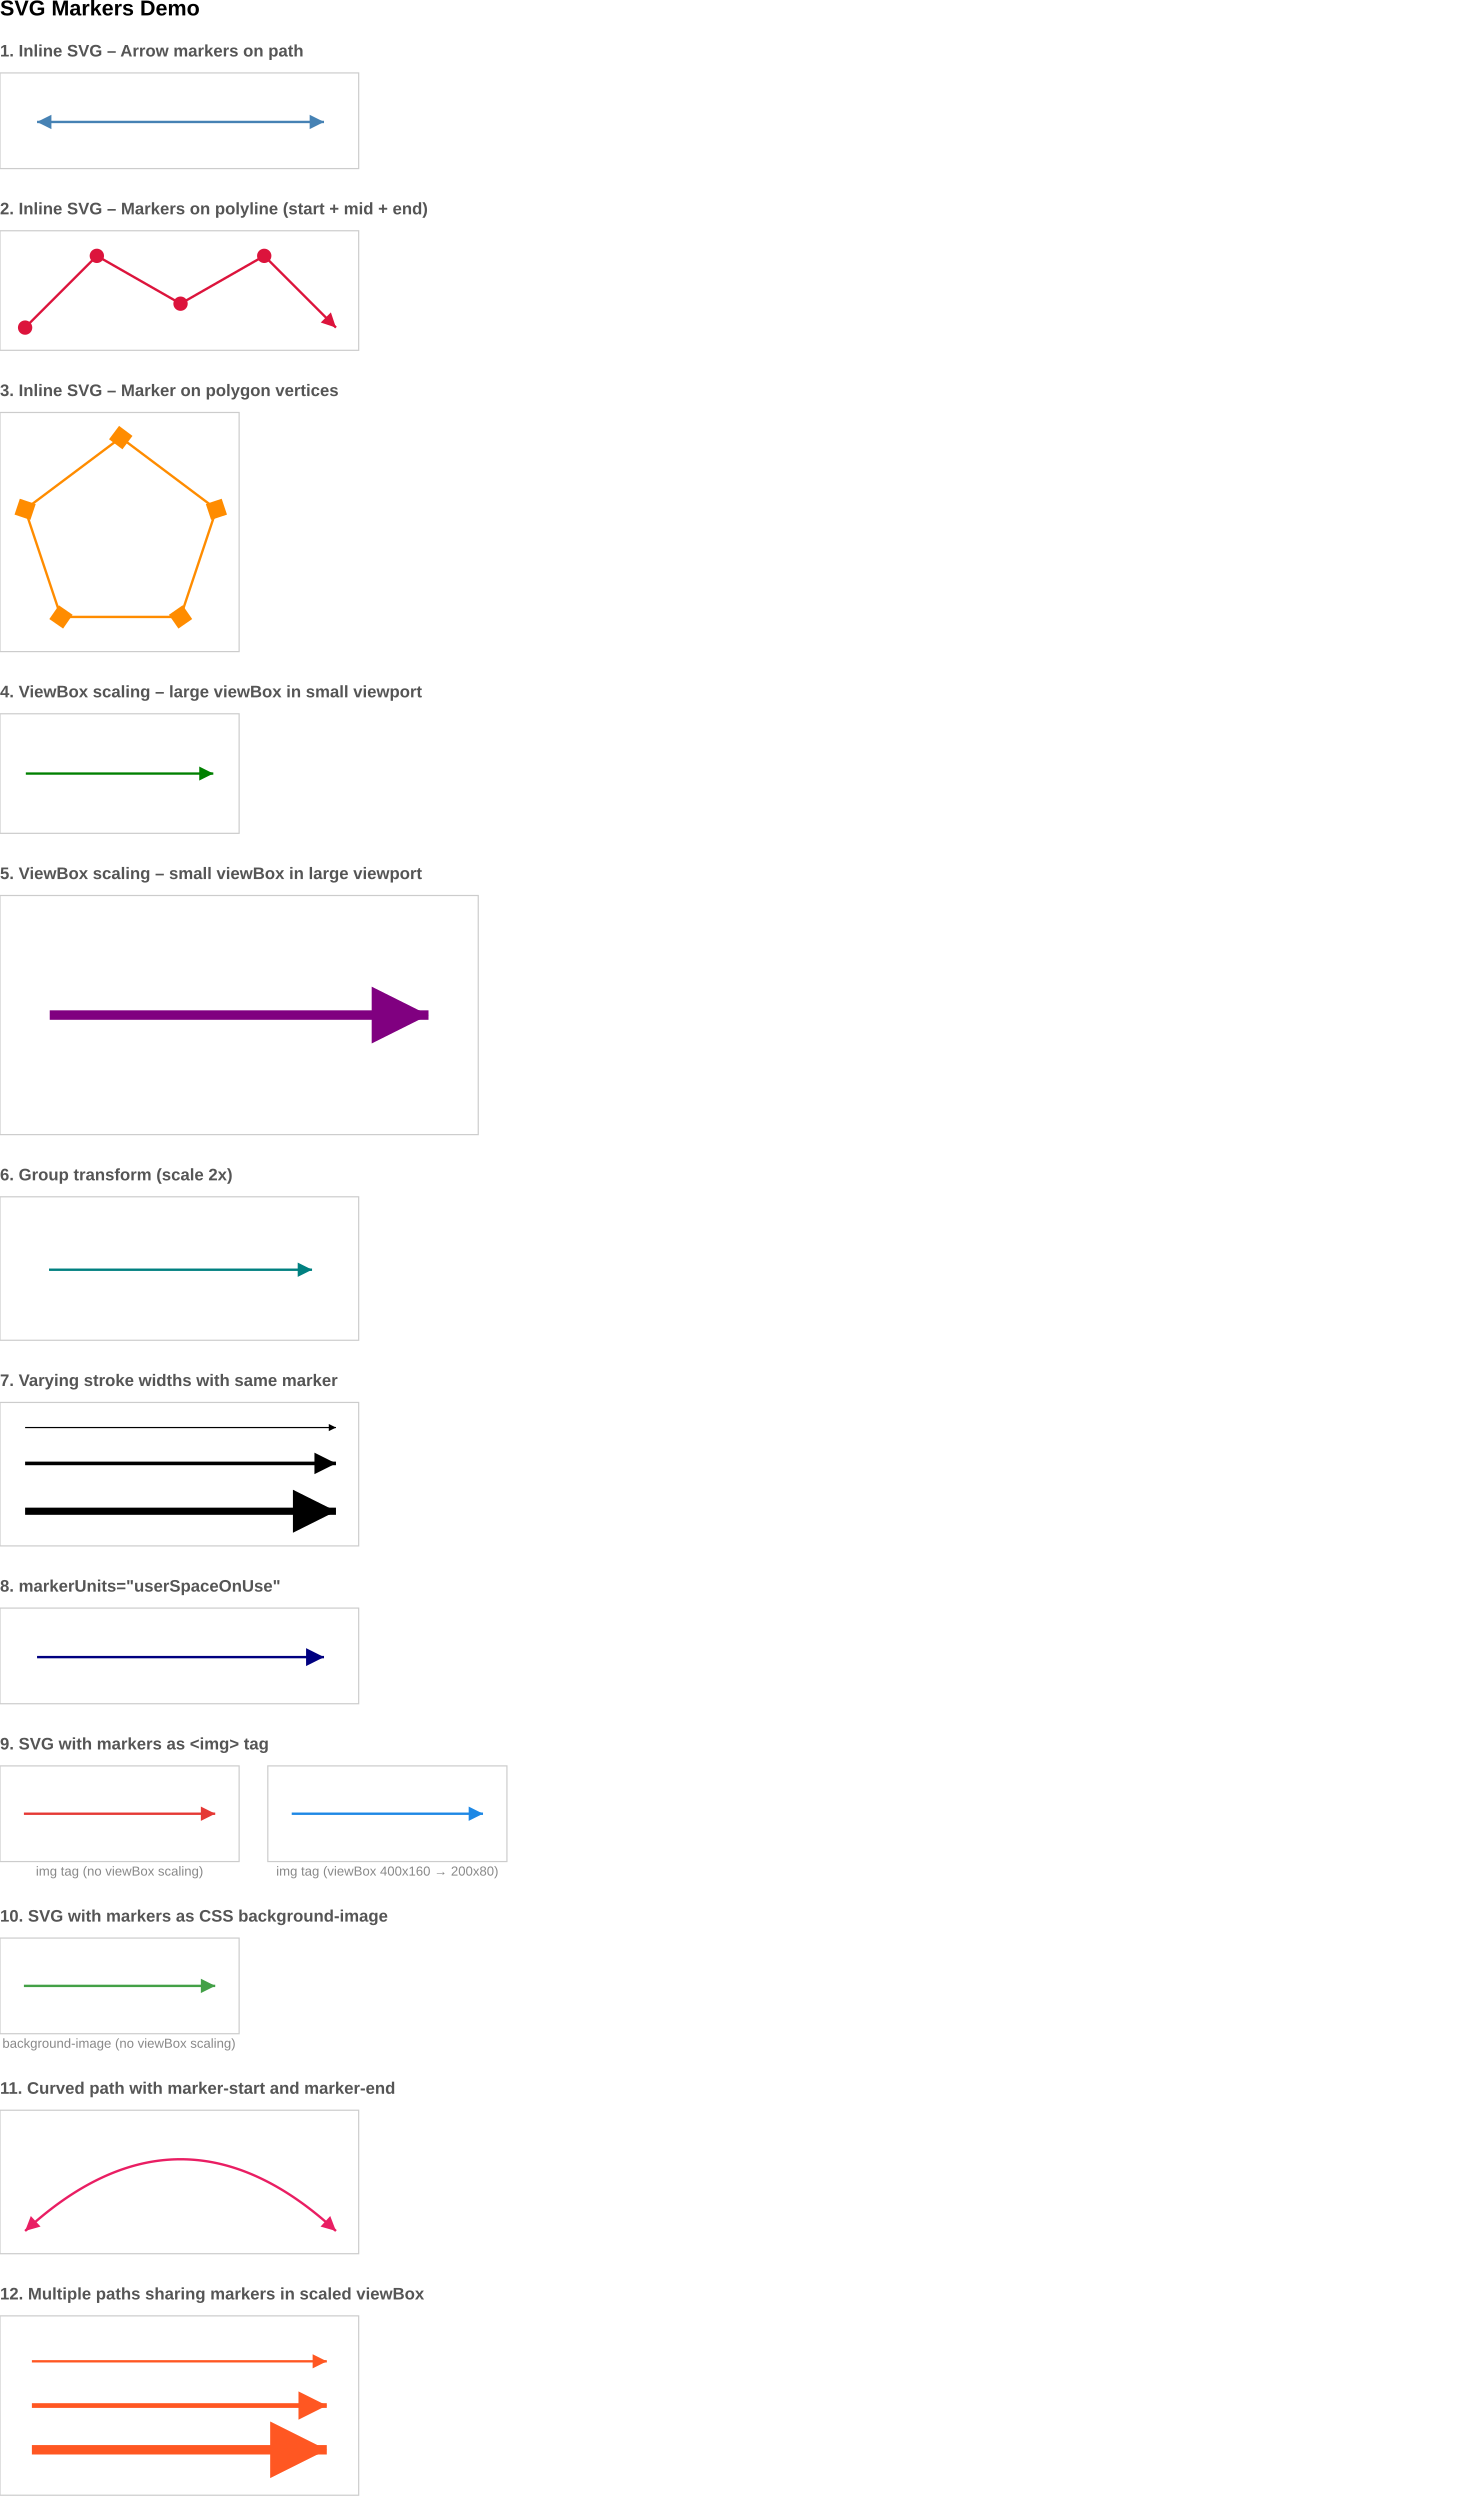
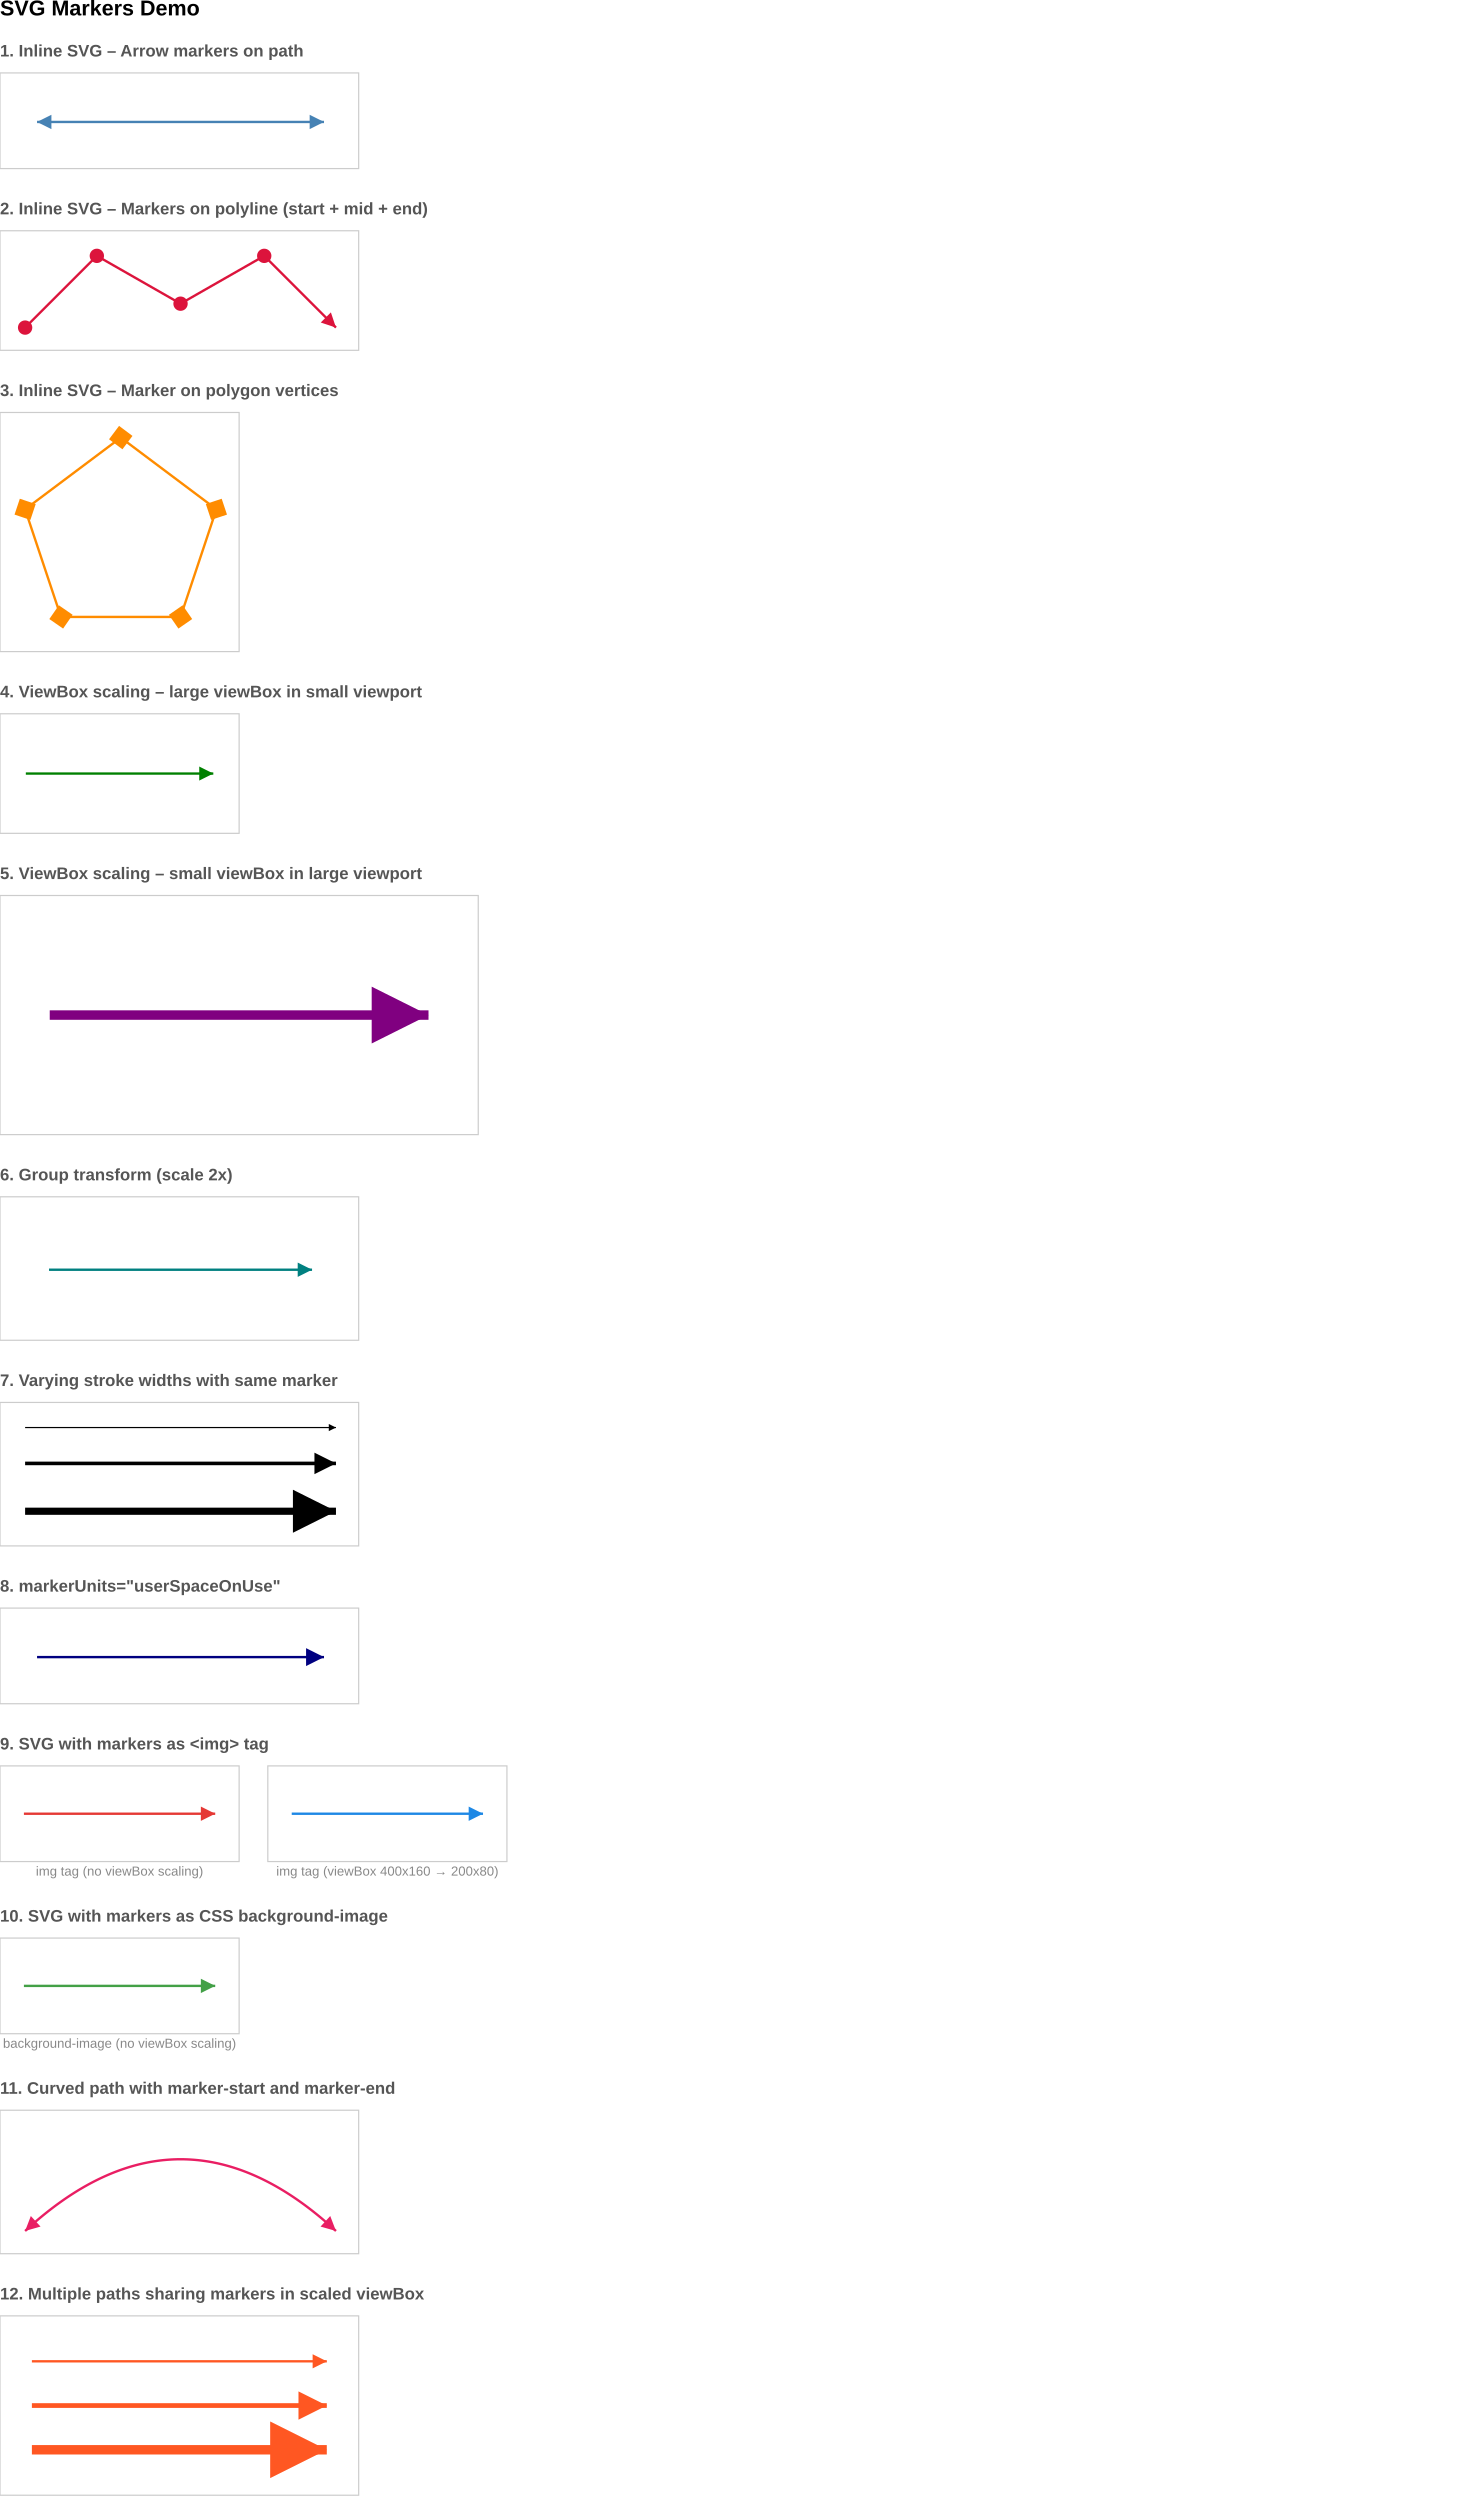
<svg xmlns="http://www.w3.org/2000/svg" width="1240" height="2091" viewBox="0 0 1240 2091">
-   <text x="0" y="1" fill="rgb(0, 0, 0)" dominant-baseline="text-before-edge" font-weight="700" font-size="18px" font-family="Arial">SVG Markers Demo</text>
-   <text x="0" y="38" fill="rgb(85, 85, 85)" dominant-baseline="text-before-edge" font-weight="700" font-size="14px" font-family="Arial">1. Inline SVG – Arrow markers on path</text>
-   <path d="M0,61 L300,61 L300,141 L0,141 Z" fill="none" stroke="rgb(204, 204, 204)" stroke-width="1" />
-   <g>
-     <path d="M31,102 L271,102" fill="rgb(0, 0, 0)" />
-     <path d="M31,102 L271,102" fill="none" stroke="rgb(70, 130, 180)" stroke-width="2" />
-   </g>
+   <text x="0" y="1" fill="rgb(0, 0, 0)" dominant-baseline="text-before-edge" font-weight="700" font-size="18px" font-family="Arial, sans-serif">SVG Markers Demo</text>
+   <text x="0" y="38" fill="rgb(85, 85, 85)" dominant-baseline="text-before-edge" font-weight="700" font-size="14px" font-family="Arial, sans-serif">1. Inline SVG – Arrow markers on path</text>
+   <rect x="0" y="61" width="300" height="80" rx="0" ry="0" fill="none" stroke="rgb(204, 204, 204)" stroke-width="1" />
+   <path d="M31,102 L271,102" fill="none" stroke="rgb(70, 130, 180)" stroke-width="2" />
  <path d="M43,96 L42.25,96.38 L41.5,96.75 L40.75,97.13 L40,97.5 L39.25,97.88 L38.5,98.25 L37.75,98.63 L37,99 L36.25,99.38 L35.5,99.75 L34.75,100.13 L34,100.5 L33.25,100.88 L32.5,101.25 L31.75,101.62 L31,102 L31.75,102.38 L32.5,102.75 L33.25,103.13 L34,103.5 L34.75,103.88 L35.5,104.25 L36.25,104.63 L37,105 L37.75,105.37 L38.5,105.75 L39.25,106.13 L40,106.5 L40.75,106.88 L41.5,107.25 L42.25,107.63 L43,108 Z" fill="rgb(70, 130, 180)" />
  <path d="M259,96 L259.75,96.38 L260.5,96.75 L261.25,97.13 L262,97.5 L262.75,97.88 L263.5,98.25 L264.25,98.63 L265,99 L265.75,99.38 L266.5,99.75 L267.25,100.12 L268,100.5 L268.75,100.88 L269.5,101.25 L270.25,101.62 L271,102 L270.25,102.38 L269.5,102.75 L268.75,103.13 L268,103.5 L267.25,103.88 L266.5,104.25 L265.75,104.63 L265,105 L264.25,105.38 L263.5,105.75 L262.75,106.13 L262,106.5 L261.25,106.88 L260.5,107.25 L259.75,107.63 L259,108 Z" fill="rgb(70, 130, 180)" />
-   <text x="0" y="170" fill="rgb(85, 85, 85)" dominant-baseline="text-before-edge" font-weight="700" font-size="14px" font-family="Arial">2. Inline SVG – Markers on polyline (start + mid + end)</text>
-   <path d="M0,193 L300,193 L300,293 L0,293 Z" fill="none" stroke="rgb(204, 204, 204)" stroke-width="1" />
+   <text x="0" y="170" fill="rgb(85, 85, 85)" dominant-baseline="text-before-edge" font-weight="700" font-size="14px" font-family="Arial, sans-serif">2. Inline SVG – Markers on polyline (start + mid + end)</text>
+   <rect x="0" y="193" width="300" height="100" rx="0" ry="0" fill="none" stroke="rgb(204, 204, 204)" stroke-width="1" />
  <path d="M21,274 L81,214 L151,254 L221,214 L281,274" fill="none" stroke="rgb(220, 20, 60)" stroke-width="2" />
  <g>
    <path d="M24.54,270.46 L25.16,271.22 L25.62,272.09 L25.9,273.02 L26,274 L25.9,274.98 L25.62,275.91 L25.16,276.78 L24.54,277.54 L23.78,278.16 L22.91,278.62 L21.98,278.9 L21,279 L20.02,278.9 L19.09,278.62 L18.22,278.16 L17.46,277.54 L16.84,276.78 L16.38,275.91 L16.1,274.98 L16,274 L16.1,273.02 L16.38,272.09 L16.84,271.22 L17.46,270.46 L18.22,269.84 L19.09,269.38 L20.02,269.1 L21,269 L21.98,269.1 L22.91,269.38 L23.78,269.84 Z" fill="rgb(220, 20, 60)" />
    <path d="M24.54,270.46 L25.16,271.22 L25.62,272.09 L25.9,273.02 L26,274 L25.9,274.98 L25.62,275.91 L25.16,276.78 L24.54,277.54 L23.78,278.16 L22.91,278.62 L21.98,278.9 L21,279 L20.02,278.9 L19.09,278.62 L18.22,278.16 L17.46,277.54 L16.84,276.78 L16.38,275.91 L16.1,274.98 L16,274 L16.1,273.02 L16.38,272.09 L16.84,271.22 L17.46,270.46 L18.22,269.84 L19.09,269.38 L20.02,269.1 L21,269 L21.98,269.1 L22.91,269.38 L23.78,269.84 Z" fill="none" stroke="rgb(220, 20, 60)" stroke-width="2" />
  </g>
  <path d="M276.76,261.27 L277.02,262.07 L277.29,262.86 L277.55,263.66 L277.82,264.45 L278.08,265.25 L278.35,266.05 L278.61,266.84 L278.88,267.64 L279.14,268.43 L279.41,269.23 L279.67,270.02 L279.94,270.82 L280.2,271.61 L280.47,272.41 L280.73,273.2 L281,274 L280.2,273.73 L279.41,273.47 L278.61,273.2 L277.82,272.94 L277.02,272.67 L276.23,272.41 L275.43,272.14 L274.64,271.88 L273.84,271.61 L273.05,271.35 L272.25,271.08 L271.45,270.82 L270.66,270.55 L269.86,270.29 L269.07,270.02 L268.27,269.76 Z" fill="rgb(220, 20, 60)" />
  <g>
    <path d="M85.94,213.24 L86,214.22 L85.86,215.19 L85.53,216.11 L85.03,216.96 L84.38,217.69 L83.59,218.27 L82.71,218.7 L81.76,218.94 L80.78,219 L79.81,218.86 L78.89,218.53 L78.04,218.03 L77.31,217.38 L76.73,216.59 L76.3,215.71 L76.06,214.76 L76,213.78 L76.14,212.81 L76.47,211.89 L76.97,211.04 L77.62,210.31 L78.41,209.73 L79.29,209.3 L80.24,209.06 L81.22,209 L82.19,209.14 L83.11,209.47 L83.96,209.97 L84.69,210.62 L85.27,211.41 L85.7,212.29 Z" fill="rgb(220, 20, 60)" />
    <path d="M85.94,213.24 L86,214.22 L85.86,215.19 L85.53,216.11 L85.03,216.96 L84.38,217.69 L83.59,218.27 L82.71,218.7 L81.76,218.94 L80.78,219 L79.81,218.86 L78.89,218.53 L78.04,218.03 L77.31,217.38 L76.73,216.59 L76.3,215.71 L76.06,214.76 L76,213.78 L76.14,212.81 L76.47,211.89 L76.97,211.04 L77.62,210.31 L78.41,209.73 L79.29,209.3 L80.24,209.06 L81.22,209 L82.19,209.14 L83.11,209.47 L83.96,209.97 L84.69,210.62 L85.27,211.41 L85.7,212.29 Z" fill="none" stroke="rgb(220, 20, 60)" stroke-width="2" />
  </g>
  <g>
    <path d="M156,254 L155.9,254.98 L155.62,255.91 L155.16,256.78 L154.54,257.54 L153.78,258.16 L152.91,258.62 L151.98,258.9 L151,259 L150.02,258.9 L149.09,258.62 L148.22,258.16 L147.46,257.54 L146.84,256.78 L146.38,255.91 L146.1,254.98 L146,254 L146.1,253.02 L146.38,252.09 L146.84,251.22 L147.46,250.46 L148.22,249.84 L149.09,249.38 L150.02,249.1 L151,249 L151.98,249.1 L152.91,249.38 L153.78,249.84 L154.54,250.46 L155.16,251.22 L155.62,252.09 L155.9,253.02 Z" fill="rgb(220, 20, 60)" />
    <path d="M156,254 L155.9,254.98 L155.62,255.91 L155.16,256.78 L154.54,257.54 L153.78,258.16 L152.91,258.62 L151.98,258.9 L151,259 L150.02,258.9 L149.09,258.62 L148.22,258.16 L147.46,257.54 L146.84,256.78 L146.38,255.91 L146.1,254.98 L146,254 L146.1,253.02 L146.38,252.09 L146.84,251.22 L147.46,250.46 L148.22,249.84 L149.09,249.38 L150.02,249.1 L151,249 L151.98,249.1 L152.91,249.38 L153.78,249.84 L154.54,250.46 L155.16,251.22 L155.62,252.09 L155.9,253.02 Z" fill="none" stroke="rgb(220, 20, 60)" stroke-width="2" />
  </g>
  <g>
    <path d="M225.94,214.76 L225.7,215.71 L225.27,216.59 L224.69,217.38 L223.96,218.03 L223.11,218.53 L222.19,218.86 L221.22,219 L220.24,218.94 L219.29,218.7 L218.41,218.27 L217.62,217.69 L216.97,216.96 L216.47,216.11 L216.14,215.19 L216,214.22 L216.06,213.24 L216.3,212.29 L216.73,211.41 L217.31,210.62 L218.04,209.97 L218.89,209.47 L219.81,209.14 L220.78,209 L221.76,209.06 L222.71,209.3 L223.59,209.73 L224.38,210.31 L225.03,211.04 L225.53,211.89 L225.86,212.81 L226,213.78 Z" fill="rgb(220, 20, 60)" />
    <path d="M225.94,214.76 L225.7,215.71 L225.27,216.59 L224.69,217.38 L223.96,218.03 L223.11,218.53 L222.19,218.86 L221.22,219 L220.24,218.94 L219.29,218.7 L218.41,218.27 L217.62,217.69 L216.97,216.96 L216.47,216.11 L216.14,215.19 L216,214.22 L216.06,213.24 L216.3,212.29 L216.73,211.41 L217.31,210.62 L218.04,209.97 L218.89,209.47 L219.81,209.14 L220.78,209 L221.76,209.06 L222.71,209.3 L223.59,209.73 L224.38,210.31 L225.03,211.04 L225.53,211.89 L225.86,212.81 L226,213.78 Z" fill="none" stroke="rgb(220, 20, 60)" stroke-width="2" />
  </g>
-   <text x="0" y="322" fill="rgb(85, 85, 85)" dominant-baseline="text-before-edge" font-weight="700" font-size="14px" font-family="Arial">3. Inline SVG – Marker on polygon vertices</text>
-   <path d="M0,345 L200,345 L200,545 L0,545 Z" fill="none" stroke="rgb(204, 204, 204)" stroke-width="1" />
+   <text x="0" y="322" fill="rgb(85, 85, 85)" dominant-baseline="text-before-edge" font-weight="700" font-size="14px" font-family="Arial, sans-serif">3. Inline SVG – Marker on polygon vertices</text>
+   <rect x="0" y="345" width="200" height="200" rx="0" ry="0" fill="none" stroke="rgb(204, 204, 204)" stroke-width="1" />
  <path d="M101,366 L181,426 L151,516 L51,516 L21,426 Z" fill="none" stroke="rgb(255, 140, 0)" stroke-width="2" />
  <g>
    <path d="M99.8,357.6 L109.4,364.8 L102.2,374.4 L92.6,367.2 Z" fill="rgb(255, 140, 0)" />
    <path d="M99.8,357.6 L109.4,364.8 L102.2,374.4 L92.6,367.2 Z" fill="none" stroke="rgb(255, 140, 0)" stroke-width="2" />
  </g>
  <g>
    <path d="M184.79,418.41 L188.59,429.79 L177.21,433.59 L173.41,422.21 Z" fill="rgb(255, 140, 0)" />
    <path d="M184.79,418.41 L188.59,429.79 L177.21,433.59 L173.41,422.21 Z" fill="none" stroke="rgb(255, 140, 0)" stroke-width="2" />
  </g>
  <g>
    <path d="M159.35,517.52 L149.48,524.35 L142.65,514.48 L152.52,507.65 Z" fill="rgb(255, 140, 0)" />
    <path d="M159.35,517.52 L149.48,524.35 L142.65,514.48 L152.52,507.65 Z" fill="none" stroke="rgb(255, 140, 0)" stroke-width="2" />
  </g>
  <g>
    <path d="M52.52,524.35 L42.65,517.52 L49.48,507.65 L59.35,514.48 Z" fill="rgb(255, 140, 0)" />
    <path d="M52.52,524.35 L42.65,517.52 L49.48,507.65 L59.35,514.48 Z" fill="none" stroke="rgb(255, 140, 0)" stroke-width="2" />
  </g>
  <g>
    <path d="M13.41,429.79 L17.21,418.41 L28.59,422.21 L24.79,433.59 Z" fill="rgb(255, 140, 0)" />
    <path d="M13.41,429.79 L17.21,418.41 L28.59,422.21 L24.79,433.59 Z" fill="none" stroke="rgb(255, 140, 0)" stroke-width="2" />
  </g>
-   <text x="0" y="574" fill="rgb(85, 85, 85)" dominant-baseline="text-before-edge" font-weight="700" font-size="14px" font-family="Arial">4. ViewBox scaling – large viewBox in small viewport</text>
-   <path d="M0,597 L200,597 L200,697 L0,697 Z" fill="none" stroke="rgb(204, 204, 204)" stroke-width="1" />
-   <g>
-     <path d="M21.6,647 L178.4,647" fill="rgb(0, 0, 0)" />
-     <path d="M21.6,647 L178.4,647" fill="none" stroke="rgb(0, 128, 0)" stroke-width="1.96" />
-   </g>
+   <text x="0" y="574" fill="rgb(85, 85, 85)" dominant-baseline="text-before-edge" font-weight="700" font-size="14px" font-family="Arial, sans-serif">4. ViewBox scaling – large viewBox in small viewport</text>
+   <rect x="0" y="597" width="200" height="100" rx="0" ry="0" fill="none" stroke="rgb(204, 204, 204)" stroke-width="1" />
+   <path d="M21.6,647 L178.4,647" fill="none" stroke="rgb(0, 128, 0)" stroke-width="1.96" />
  <path d="M166.64,641.12 L167.38,641.49 L168.11,641.86 L168.84,642.22 L169.58,642.59 L170.32,642.96 L171.05,643.33 L171.78,643.69 L172.52,644.06 L173.26,644.43 L173.99,644.79 L174.72,645.16 L175.46,645.53 L176.19,645.9 L176.93,646.26 L177.66,646.63 L178.4,647 L177.66,647.37 L176.93,647.74 L176.2,648.1 L175.46,648.47 L174.72,648.84 L173.99,649.21 L173.25,649.57 L172.52,649.94 L171.79,650.31 L171.05,650.68 L170.32,651.04 L169.58,651.41 L168.84,651.78 L168.11,652.14 L167.37,652.51 L166.64,652.88 Z" fill="rgb(0, 128, 0)" />
-   <text x="0" y="726" fill="rgb(85, 85, 85)" dominant-baseline="text-before-edge" font-weight="700" font-size="14px" font-family="Arial">5. ViewBox scaling – small viewBox in large viewport</text>
-   <path d="M0,749 L400,749 L400,949 L0,949 Z" fill="none" stroke="rgb(204, 204, 204)" stroke-width="1" />
-   <g>
-     <path d="M41.6,849 L358.4,849" fill="rgb(0, 0, 0)" />
-     <path d="M41.6,849 L358.4,849" fill="none" stroke="rgb(128, 0, 128)" stroke-width="7.92" />
-   </g>
+   <text x="0" y="726" fill="rgb(85, 85, 85)" dominant-baseline="text-before-edge" font-weight="700" font-size="14px" font-family="Arial, sans-serif">5. ViewBox scaling – small viewBox in large viewport</text>
+   <rect x="0" y="749" width="400" height="200" rx="0" ry="0" fill="none" stroke="rgb(204, 204, 204)" stroke-width="1" />
+   <path d="M41.6,849 L358.4,849" fill="none" stroke="rgb(128, 0, 128)" stroke-width="7.92" />
  <path d="M310.88,825.24 L313.85,826.73 L316.82,828.21 L319.79,829.7 L322.76,831.18 L325.73,832.67 L328.7,834.15 L331.67,835.63 L334.64,837.12 L337.61,838.61 L340.58,840.09 L343.55,841.57 L346.52,843.06 L349.49,844.55 L352.46,846.03 L355.43,847.51 L358.4,849 L355.43,850.49 L352.46,851.97 L349.49,853.46 L346.52,854.94 L343.55,856.43 L340.58,857.91 L337.61,859.4 L334.64,860.88 L331.67,862.37 L328.7,863.85 L325.73,865.34 L322.76,866.82 L319.79,868.31 L316.82,869.79 L313.85,871.28 L310.88,872.76 Z" fill="rgb(128, 0, 128)" />
-   <text x="0" y="978" fill="rgb(85, 85, 85)" dominant-baseline="text-before-edge" font-weight="700" font-size="14px" font-family="Arial">6. Group transform (scale 2x)</text>
-   <path d="M0,1001 L300,1001 L300,1121 L0,1121 Z" fill="none" stroke="rgb(204, 204, 204)" stroke-width="1" />
-   <g>
-     <path d="M41,1062 L261,1062" fill="rgb(0, 0, 0)" />
-     <path d="M41,1062 L261,1062" fill="none" stroke="rgb(0, 128, 128)" stroke-width="2" />
-   </g>
+   <text x="0" y="978" fill="rgb(85, 85, 85)" dominant-baseline="text-before-edge" font-weight="700" font-size="14px" font-family="Arial, sans-serif">6. Group transform (scale 2x)</text>
+   <rect x="0" y="1001" width="300" height="120" rx="0" ry="0" fill="none" stroke="rgb(204, 204, 204)" stroke-width="1" />
+   <path d="M41,1062 L261,1062" fill="none" stroke="rgb(0, 128, 128)" stroke-width="2" />
  <path d="M249,1056 L249.75,1056.38 L250.5,1056.75 L251.25,1057.13 L252,1057.5 L252.75,1057.88 L253.5,1058.25 L254.25,1058.63 L255,1059 L255.75,1059.38 L256.5,1059.75 L257.25,1060.12 L258,1060.5 L258.75,1060.88 L259.5,1061.25 L260.25,1061.62 L261,1062 L260.25,1062.38 L259.5,1062.75 L258.75,1063.13 L258,1063.5 L257.25,1063.88 L256.5,1064.25 L255.75,1064.63 L255,1065 L254.25,1065.38 L253.5,1065.75 L252.75,1066.13 L252,1066.5 L251.25,1066.88 L250.5,1067.25 L249.75,1067.63 L249,1068 Z" fill="rgb(0, 128, 128)" />
-   <text x="0" y="1150" fill="rgb(85, 85, 85)" dominant-baseline="text-before-edge" font-weight="700" font-size="14px" font-family="Arial">7. Varying stroke widths with same marker</text>
-   <path d="M0,1173 L300,1173 L300,1293 L0,1293 Z" fill="none" stroke="rgb(204, 204, 204)" stroke-width="1" />
-   <g>
-     <path d="M21,1194 L281,1194" fill="rgb(0, 0, 0)" />
-     <path d="M21,1194 L281,1194" fill="none" stroke="rgb(0, 0, 0)" stroke-width="1" />
-   </g>
+   <text x="0" y="1150" fill="rgb(85, 85, 85)" dominant-baseline="text-before-edge" font-weight="700" font-size="14px" font-family="Arial, sans-serif">7. Varying stroke widths with same marker</text>
+   <rect x="0" y="1173" width="300" height="120" rx="0" ry="0" fill="none" stroke="rgb(204, 204, 204)" stroke-width="1" />
+   <path d="M21,1194 L281,1194" fill="none" stroke="rgb(0, 0, 0)" stroke-width="1" />
  <path d="M275,1191 L275.38,1191.19 L275.75,1191.38 L276.13,1191.56 L276.5,1191.75 L276.88,1191.94 L277.25,1192.13 L277.63,1192.31 L278,1192.5 L278.38,1192.69 L278.75,1192.88 L279.13,1193.06 L279.5,1193.25 L279.88,1193.44 L280.25,1193.62 L280.63,1193.81 L281,1194 L280.63,1194.19 L280.25,1194.38 L279.88,1194.56 L279.5,1194.75 L279.13,1194.94 L278.75,1195.13 L278.37,1195.31 L278,1195.5 L277.63,1195.69 L277.25,1195.88 L276.88,1196.06 L276.5,1196.25 L276.12,1196.44 L275.75,1196.63 L275.37,1196.81 L275,1197 Z" fill="rgb(0, 0, 0)" />
-   <g>
-     <path d="M21,1224 L281,1224" fill="rgb(0, 0, 0)" />
-     <path d="M21,1224 L281,1224" fill="none" stroke="rgb(0, 0, 0)" stroke-width="3" />
-   </g>
+   <path d="M21,1224 L281,1224" fill="none" stroke="rgb(0, 0, 0)" stroke-width="3" />
  <path d="M263,1215 L264.13,1215.56 L265.25,1216.13 L266.38,1216.69 L267.5,1217.25 L268.63,1217.81 L269.75,1218.38 L270.88,1218.94 L272,1219.5 L273.13,1220.06 L274.25,1220.63 L275.38,1221.19 L276.5,1221.75 L277.63,1222.31 L278.75,1222.87 L279.88,1223.44 L281,1224 L279.88,1224.56 L278.75,1225.13 L277.63,1225.69 L276.5,1226.25 L275.38,1226.81 L274.25,1227.38 L273.12,1227.94 L272,1228.5 L270.88,1229.06 L269.75,1229.63 L268.63,1230.19 L267.5,1230.75 L266.37,1231.31 L265.25,1231.88 L264.12,1232.44 L263,1233 Z" fill="rgb(0, 0, 0)" />
-   <g>
-     <path d="M21,1264 L281,1264" fill="rgb(0, 0, 0)" />
-     <path d="M21,1264 L281,1264" fill="none" stroke="rgb(0, 0, 0)" stroke-width="6" />
-   </g>
+   <path d="M21,1264 L281,1264" fill="none" stroke="rgb(0, 0, 0)" stroke-width="6" />
  <path d="M245,1246 L247.25,1247.13 L249.5,1248.25 L251.75,1249.38 L254,1250.5 L256.25,1251.63 L258.5,1252.75 L260.75,1253.88 L263,1255 L265.25,1256.13 L267.5,1257.25 L269.75,1258.37 L272,1259.5 L274.25,1260.63 L276.5,1261.75 L278.75,1262.87 L281,1264 L278.75,1265.13 L276.5,1266.25 L274.25,1267.38 L272,1268.5 L269.75,1269.63 L267.5,1270.75 L265.25,1271.88 L263,1273 L260.75,1274.13 L258.5,1275.25 L256.25,1276.38 L254,1277.5 L251.75,1278.63 L249.5,1279.75 L247.25,1280.88 L245,1282 Z" fill="rgb(0, 0, 0)" />
-   <text x="0" y="1322" fill="rgb(85, 85, 85)" dominant-baseline="text-before-edge" font-weight="700" font-size="14px" font-family="Arial">8. markerUnits="userSpaceOnUse"</text>
-   <path d="M0,1345 L300,1345 L300,1425 L0,1425 Z" fill="none" stroke="rgb(204, 204, 204)" stroke-width="1" />
-   <g>
-     <path d="M31,1386 L271,1386" fill="rgb(0, 0, 0)" />
-     <path d="M31,1386 L271,1386" fill="none" stroke="rgb(0, 0, 128)" stroke-width="2" />
-   </g>
+   <text x="0" y="1322" fill="rgb(85, 85, 85)" dominant-baseline="text-before-edge" font-weight="700" font-size="14px" font-family="Arial, sans-serif">8. markerUnits="userSpaceOnUse"</text>
+   <rect x="0" y="1345" width="300" height="80" rx="0" ry="0" fill="none" stroke="rgb(204, 204, 204)" stroke-width="1" />
+   <path d="M31,1386 L271,1386" fill="none" stroke="rgb(0, 0, 128)" stroke-width="2" />
  <path d="M256,1378.5 L256.94,1378.97 L257.88,1379.44 L258.81,1379.91 L259.75,1380.38 L260.69,1380.84 L261.63,1381.31 L262.56,1381.78 L263.5,1382.25 L264.44,1382.72 L265.38,1383.19 L266.31,1383.66 L267.25,1384.13 L268.19,1384.59 L269.13,1385.06 L270.06,1385.53 L271,1386 L270.06,1386.47 L269.13,1386.94 L268.19,1387.41 L267.25,1387.88 L266.31,1388.34 L265.38,1388.81 L264.44,1389.28 L263.5,1389.75 L262.56,1390.22 L261.62,1390.69 L260.69,1391.16 L259.75,1391.63 L258.81,1392.09 L257.88,1392.56 L256.94,1393.03 L256,1393.5 Z" fill="rgb(0, 0, 128)" />
-   <text x="0" y="1454" fill="rgb(85, 85, 85)" dominant-baseline="text-before-edge" font-weight="700" font-size="14px" font-family="Arial">9. SVG with markers as &lt;img&gt; tag</text>
-   <path d="M0,1477 L200,1477 L200,1557 L0,1557 Z" fill="none" stroke="rgb(204, 204, 204)" stroke-width="1" />
-   <g>
-     <path d="M20,1517 L180,1517" fill="rgb(0, 0, 0)" />
-     <path d="M20,1517 L180,1517" fill="none" stroke="rgb(229, 57, 53)" stroke-width="2" />
-   </g>
+   <text x="0" y="1454" fill="rgb(85, 85, 85)" dominant-baseline="text-before-edge" font-weight="700" font-size="14px" font-family="Arial, sans-serif">9. SVG with markers as &lt;img&gt; tag</text>
+   <rect x="0" y="1477" width="200" height="80" rx="0" ry="0" fill="none" stroke="rgb(204, 204, 204)" stroke-width="1" />
+   <path d="M20,1517 L180,1517" fill="none" stroke="rgb(229, 57, 53)" stroke-width="2" />
  <path d="M168,1511 L168.75,1511.38 L169.5,1511.75 L170.25,1512.13 L171,1512.5 L171.75,1512.88 L172.5,1513.25 L173.25,1513.63 L174,1514 L174.75,1514.38 L175.5,1514.75 L176.25,1515.12 L177,1515.5 L177.75,1515.88 L178.5,1516.25 L179.25,1516.62 L180,1517 L179.25,1517.38 L178.5,1517.75 L177.75,1518.13 L177,1518.5 L176.25,1518.88 L175.5,1519.25 L174.75,1519.63 L174,1520 L173.25,1520.38 L172.5,1520.75 L171.75,1521.13 L171,1521.5 L170.25,1521.88 L169.5,1522.25 L168.75,1522.63 L168,1523 Z" fill="rgb(229, 57, 53)" />
-   <text x="30" y="1561.5" fill="rgb(136, 136, 136)" dominant-baseline="text-before-edge" font-size="11px" font-family="Arial">img tag (no viewBox scaling)</text>
-   <path d="M224,1477 L424,1477 L424,1557 L224,1557 Z" fill="none" stroke="rgb(204, 204, 204)" stroke-width="1" />
-   <g>
-     <path d="M244,1517 L404,1517" fill="rgb(0, 0, 0)" />
-     <path d="M244,1517 L404,1517" fill="none" stroke="rgb(30, 136, 229)" stroke-width="2" />
-   </g>
+   <text x="29.98" y="1561.5" fill="rgb(136, 136, 136)" dominant-baseline="text-before-edge" font-size="11px" font-family="Arial, sans-serif">img tag (no viewBox scaling)</text>
+   <rect x="224" y="1477" width="200" height="80" rx="0" ry="0" fill="none" stroke="rgb(204, 204, 204)" stroke-width="1" />
+   <path d="M244,1517 L404,1517" fill="none" stroke="rgb(30, 136, 229)" stroke-width="2" />
  <path d="M392,1511 L392.75,1511.38 L393.5,1511.75 L394.25,1512.13 L395,1512.5 L395.75,1512.88 L396.5,1513.25 L397.25,1513.63 L398,1514 L398.75,1514.38 L399.5,1514.75 L400.25,1515.12 L401,1515.5 L401.75,1515.88 L402.5,1516.25 L403.25,1516.62 L404,1517 L403.25,1517.38 L402.5,1517.75 L401.75,1518.13 L401,1518.5 L400.25,1518.88 L399.5,1519.25 L398.75,1519.63 L398,1520 L397.25,1520.38 L396.5,1520.75 L395.75,1521.13 L395,1521.5 L394.25,1521.88 L393.5,1522.25 L392.75,1522.63 L392,1523 Z" fill="rgb(30, 136, 229)" />
-   <text x="231" y="1561.5" fill="rgb(136, 136, 136)" dominant-baseline="text-before-edge" font-size="11px" font-family="Arial">img tag (viewBox 400x160 → 200x80)</text>
-   <text x="0" y="1598" fill="rgb(85, 85, 85)" dominant-baseline="text-before-edge" font-weight="700" font-size="14px" font-family="Arial">10. SVG with markers as CSS background-image</text>
-   <path d="M0,1621 L200,1621 L200,1701 L0,1701 Z" fill="none" stroke="rgb(204, 204, 204)" stroke-width="1" />
-   <g>
-     <path d="M20,1661 L180,1661" fill="rgb(0, 0, 0)" />
-     <path d="M20,1661 L180,1661" fill="none" stroke="rgb(67, 160, 71)" stroke-width="2" />
-   </g>
+   <text x="231.05" y="1561.5" fill="rgb(136, 136, 136)" dominant-baseline="text-before-edge" font-size="11px" font-family="Arial, sans-serif">img tag (viewBox 400x160 → 200x80)</text>
+   <text x="0" y="1598" fill="rgb(85, 85, 85)" dominant-baseline="text-before-edge" font-weight="700" font-size="14px" font-family="Arial, sans-serif">10. SVG with markers as CSS background-image</text>
+   <rect x="0" y="1621" width="200" height="80" rx="0" ry="0" fill="none" stroke="rgb(204, 204, 204)" stroke-width="1" />
+   <path d="M20,1661 L180,1661" fill="none" stroke="rgb(67, 160, 71)" stroke-width="2" />
  <path d="M168,1655 L168.75,1655.38 L169.5,1655.75 L170.25,1656.13 L171,1656.5 L171.75,1656.88 L172.5,1657.25 L173.25,1657.63 L174,1658 L174.75,1658.38 L175.5,1658.75 L176.25,1659.12 L177,1659.5 L177.75,1659.88 L178.5,1660.25 L179.25,1660.62 L180,1661 L179.25,1661.38 L178.5,1661.75 L177.75,1662.13 L177,1662.5 L176.25,1662.88 L175.5,1663.25 L174.75,1663.63 L174,1664 L173.25,1664.38 L172.5,1664.75 L171.75,1665.13 L171,1665.5 L170.25,1665.88 L169.5,1666.25 L168.75,1666.63 L168,1667 Z" fill="rgb(67, 160, 71)" />
-   <text x="2" y="1705.5" fill="rgb(136, 136, 136)" dominant-baseline="text-before-edge" font-size="11px" font-family="Arial">background-image (no viewBox scaling)</text>
-   <text x="0" y="1742" fill="rgb(85, 85, 85)" dominant-baseline="text-before-edge" font-weight="700" font-size="14px" font-family="Arial">11. Curved path with marker-start and marker-end</text>
-   <path d="M0,1765 L300,1765 L300,1885 L0,1885 Z" fill="none" stroke="rgb(204, 204, 204)" stroke-width="1" />
+   <text x="2.47" y="1705.5" fill="rgb(136, 136, 136)" dominant-baseline="text-before-edge" font-size="11px" font-family="Arial, sans-serif">background-image (no viewBox scaling)</text>
+   <text x="0" y="1742" fill="rgb(85, 85, 85)" dominant-baseline="text-before-edge" font-weight="700" font-size="14px" font-family="Arial, sans-serif">11. Curved path with marker-start and marker-end</text>
+   <rect x="0" y="1765" width="300" height="120" rx="0" ry="0" fill="none" stroke="rgb(204, 204, 204)" stroke-width="1" />
  <path d="M21,1866 L22.47,1864.65 L23.95,1863.31 L25.43,1861.98 L26.92,1860.66 L28.43,1859.34 L29.93,1858.04 L31.45,1856.74 L32.98,1855.45 L34.51,1854.18 L36.05,1852.91 L37.6,1851.66 L39.16,1850.41 L40.72,1849.17 L42.3,1847.95 L43.88,1846.74 L45.47,1845.54 L47.07,1844.34 L48.68,1843.17 L50.3,1842 L51.93,1840.85 L53.57,1839.7 L55.21,1838.58 L56.86,1837.46 L58.53,1836.36 L60.2,1835.27 L61.88,1834.2 L63.57,1833.14 L65.27,1832.09 L66.98,1831.06 L68.7,1830.05 L70.42,1829.05 L72.16,1828.07 L73.9,1827.1 L75.66,1826.15 L77.42,1825.22 L79.19,1824.31 L80.98,1823.41 L82.77,1822.53 L84.57,1821.67 L86.38,1820.83 L88.19,1820.01 L90.02,1819.2 L91.85,1818.42 L93.7,1817.66 L95.55,1816.92 L97.41,1816.2 L99.28,1815.5 L101.15,1814.82 L103.04,1814.17 L104.93,1813.54 L106.83,1812.93 L108.74,1812.34 L110.65,1811.78 L112.57,1811.24 L114.5,1810.73 L116.43,1810.24 L118.38,1809.78 L120.32,1809.34 L122.27,1808.93 L124.23,1808.54 L126.19,1808.18 L128.16,1807.85 L130.13,1807.55 L132.11,1807.27 L134.08,1807.02 L136.07,1806.79 L138.05,1806.6 L140.04,1806.43 L142.03,1806.29 L144.02,1806.17 L146.01,1806.09 L148.01,1806.03 L150,1806 L152,1806 L153.99,1806.03 L155.99,1806.09 L157.98,1806.17 L159.97,1806.29 L161.96,1806.43 L163.95,1806.6 L165.93,1806.79 L167.92,1807.02 L169.89,1807.27 L171.87,1807.55 L173.84,1807.85 L175.81,1808.18 L177.77,1808.54 L179.73,1808.93 L181.68,1809.34 L183.62,1809.78 L185.56,1810.24 L187.5,1810.73 L189.43,1811.24 L191.35,1811.78 L193.26,1812.34 L195.17,1812.93 L197.07,1813.54 L198.96,1814.17 L200.85,1814.82 L202.72,1815.5 L204.59,1816.2 L206.45,1816.92 L208.3,1817.66 L210.15,1818.42 L211.98,1819.2 L213.81,1820.01 L215.62,1820.83 L217.43,1821.67 L219.23,1822.53 L221.02,1823.41 L222.81,1824.31 L224.58,1825.22 L226.34,1826.15 L228.1,1827.1 L229.84,1828.07 L231.58,1829.05 L233.3,1830.05 L235.02,1831.06 L236.73,1832.09 L238.43,1833.14 L240.12,1834.2 L241.8,1835.27 L243.47,1836.36 L245.14,1837.46 L246.79,1838.58 L248.43,1839.7 L250.07,1840.85 L251.7,1842 L253.32,1843.17 L254.93,1844.34 L256.53,1845.54 L258.12,1846.74 L259.7,1847.95 L261.28,1849.17 L262.84,1850.41 L264.4,1851.66 L265.95,1852.91 L267.49,1854.18 L269.02,1855.45 L270.55,1856.74 L272.07,1858.04 L273.57,1859.34 L275.08,1860.66 L276.57,1861.98 L278.05,1863.31 L279.53,1864.65 L281,1866" fill="none" stroke="rgb(233, 30, 99)" stroke-width="2" />
  <path d="M25.78,1853.47 L25.48,1854.25 L25.19,1855.03 L24.89,1855.82 L24.59,1856.6 L24.29,1857.38 L23.99,1858.17 L23.69,1858.95 L23.39,1859.73 L23.09,1860.52 L22.79,1861.3 L22.49,1862.08 L22.2,1862.87 L21.9,1863.65 L21.6,1864.43 L21.3,1865.22 L21,1866 L21.81,1865.77 L22.61,1865.54 L23.42,1865.31 L24.22,1865.08 L25.03,1864.85 L25.84,1864.61 L26.64,1864.38 L27.45,1864.15 L28.26,1863.92 L29.06,1863.69 L29.87,1863.46 L30.67,1863.23 L31.48,1863 L32.29,1862.77 L33.09,1862.54 L33.9,1862.31 Z" fill="rgb(233, 30, 99)" />
  <path d="M276.22,1853.47 L276.52,1854.25 L276.81,1855.03 L277.11,1855.82 L277.41,1856.6 L277.71,1857.38 L278.01,1858.17 L278.31,1858.95 L278.61,1859.73 L278.91,1860.52 L279.21,1861.3 L279.51,1862.08 L279.8,1862.87 L280.1,1863.65 L280.4,1864.43 L280.7,1865.22 L281,1866 L280.19,1865.77 L279.39,1865.54 L278.58,1865.31 L277.78,1865.08 L276.97,1864.85 L276.16,1864.61 L275.36,1864.38 L274.55,1864.15 L273.74,1863.92 L272.94,1863.69 L272.13,1863.46 L271.33,1863.23 L270.52,1863 L269.71,1862.77 L268.91,1862.54 L268.1,1862.31 Z" fill="rgb(233, 30, 99)" />
-   <text x="0" y="1914" fill="rgb(85, 85, 85)" dominant-baseline="text-before-edge" font-weight="700" font-size="14px" font-family="Arial">12. Multiple paths sharing markers in scaled viewBox</text>
-   <path d="M0,1937 L300,1937 L300,2087 L0,2087 Z" fill="none" stroke="rgb(204, 204, 204)" stroke-width="1" />
-   <g>
-     <path d="M26.67,1975 L273.33,1975" fill="rgb(0, 0, 0)" />
-     <path d="M26.67,1975 L273.33,1975" fill="none" stroke="rgb(255, 87, 34)" stroke-width="1.97" />
-   </g>
+   <text x="0" y="1914" fill="rgb(85, 85, 85)" dominant-baseline="text-before-edge" font-weight="700" font-size="14px" font-family="Arial, sans-serif">12. Multiple paths sharing markers in scaled viewBox</text>
+   <rect x="0" y="1937" width="300" height="150" rx="0" ry="0" fill="none" stroke="rgb(204, 204, 204)" stroke-width="1" />
+   <path d="M26.67,1975 L273.33,1975" fill="none" stroke="rgb(255, 87, 34)" stroke-width="1.97" />
  <path d="M261.49,1969.08 L262.23,1969.45 L262.97,1969.82 L263.71,1970.19 L264.45,1970.56 L265.19,1970.93 L265.93,1971.3 L266.67,1971.67 L267.41,1972.04 L268.15,1972.41 L268.89,1972.78 L269.63,1973.15 L270.37,1973.52 L271.11,1973.89 L271.85,1974.26 L272.59,1974.63 L273.33,1975 L272.59,1975.37 L271.85,1975.74 L271.11,1976.11 L270.37,1976.48 L269.63,1976.85 L268.89,1977.22 L268.15,1977.59 L267.41,1977.96 L266.67,1978.33 L265.93,1978.7 L265.19,1979.07 L264.45,1979.44 L263.71,1979.81 L262.97,1980.18 L262.23,1980.55 L261.49,1980.92 Z" fill="rgb(255, 87, 34)" />
-   <g>
-     <path d="M26.67,2012 L273.33,2012" fill="rgb(0, 0, 0)" />
-     <path d="M26.67,2012 L273.33,2012" fill="none" stroke="rgb(255, 87, 34)" stroke-width="3.95" />
-   </g>
+   <path d="M26.67,2012 L273.33,2012" fill="none" stroke="rgb(255, 87, 34)" stroke-width="3.95" />
  <path d="M249.65,2000.16 L251.13,2000.9 L252.61,2001.64 L254.09,2002.38 L255.57,2003.12 L257.05,2003.86 L258.53,2004.6 L260.01,2005.34 L261.49,2006.08 L262.97,2006.82 L264.45,2007.56 L265.93,2008.3 L267.41,2009.04 L268.89,2009.78 L270.37,2010.52 L271.85,2011.26 L273.33,2012 L271.85,2012.74 L270.37,2013.48 L268.89,2014.22 L267.41,2014.96 L265.93,2015.7 L264.45,2016.44 L262.97,2017.18 L261.49,2017.92 L260.01,2018.66 L258.53,2019.4 L257.05,2020.14 L255.57,2020.88 L254.09,2021.62 L252.61,2022.36 L251.13,2023.1 L249.65,2023.84 Z" fill="rgb(255, 87, 34)" />
-   <g>
-     <path d="M26.67,2049 L273.33,2049" fill="rgb(0, 0, 0)" />
-     <path d="M26.67,2049 L273.33,2049" fill="none" stroke="rgb(255, 87, 34)" stroke-width="7.89" />
-   </g>
+   <path d="M26.67,2049 L273.33,2049" fill="none" stroke="rgb(255, 87, 34)" stroke-width="7.89" />
  <path d="M225.97,2025.32 L228.93,2026.8 L231.89,2028.28 L234.85,2029.76 L237.81,2031.24 L240.77,2032.72 L243.73,2034.2 L246.69,2035.68 L249.65,2037.16 L252.61,2038.64 L255.57,2040.12 L258.53,2041.6 L261.49,2043.08 L264.45,2044.56 L267.41,2046.04 L270.37,2047.52 L273.33,2049 L270.37,2050.48 L267.41,2051.96 L264.45,2053.44 L261.49,2054.92 L258.53,2056.4 L255.57,2057.88 L252.61,2059.36 L249.65,2060.84 L246.69,2062.32 L243.73,2063.8 L240.77,2065.28 L237.81,2066.76 L234.85,2068.24 L231.89,2069.72 L228.93,2071.2 L225.97,2072.68 Z" fill="rgb(255, 87, 34)" />
</svg>
